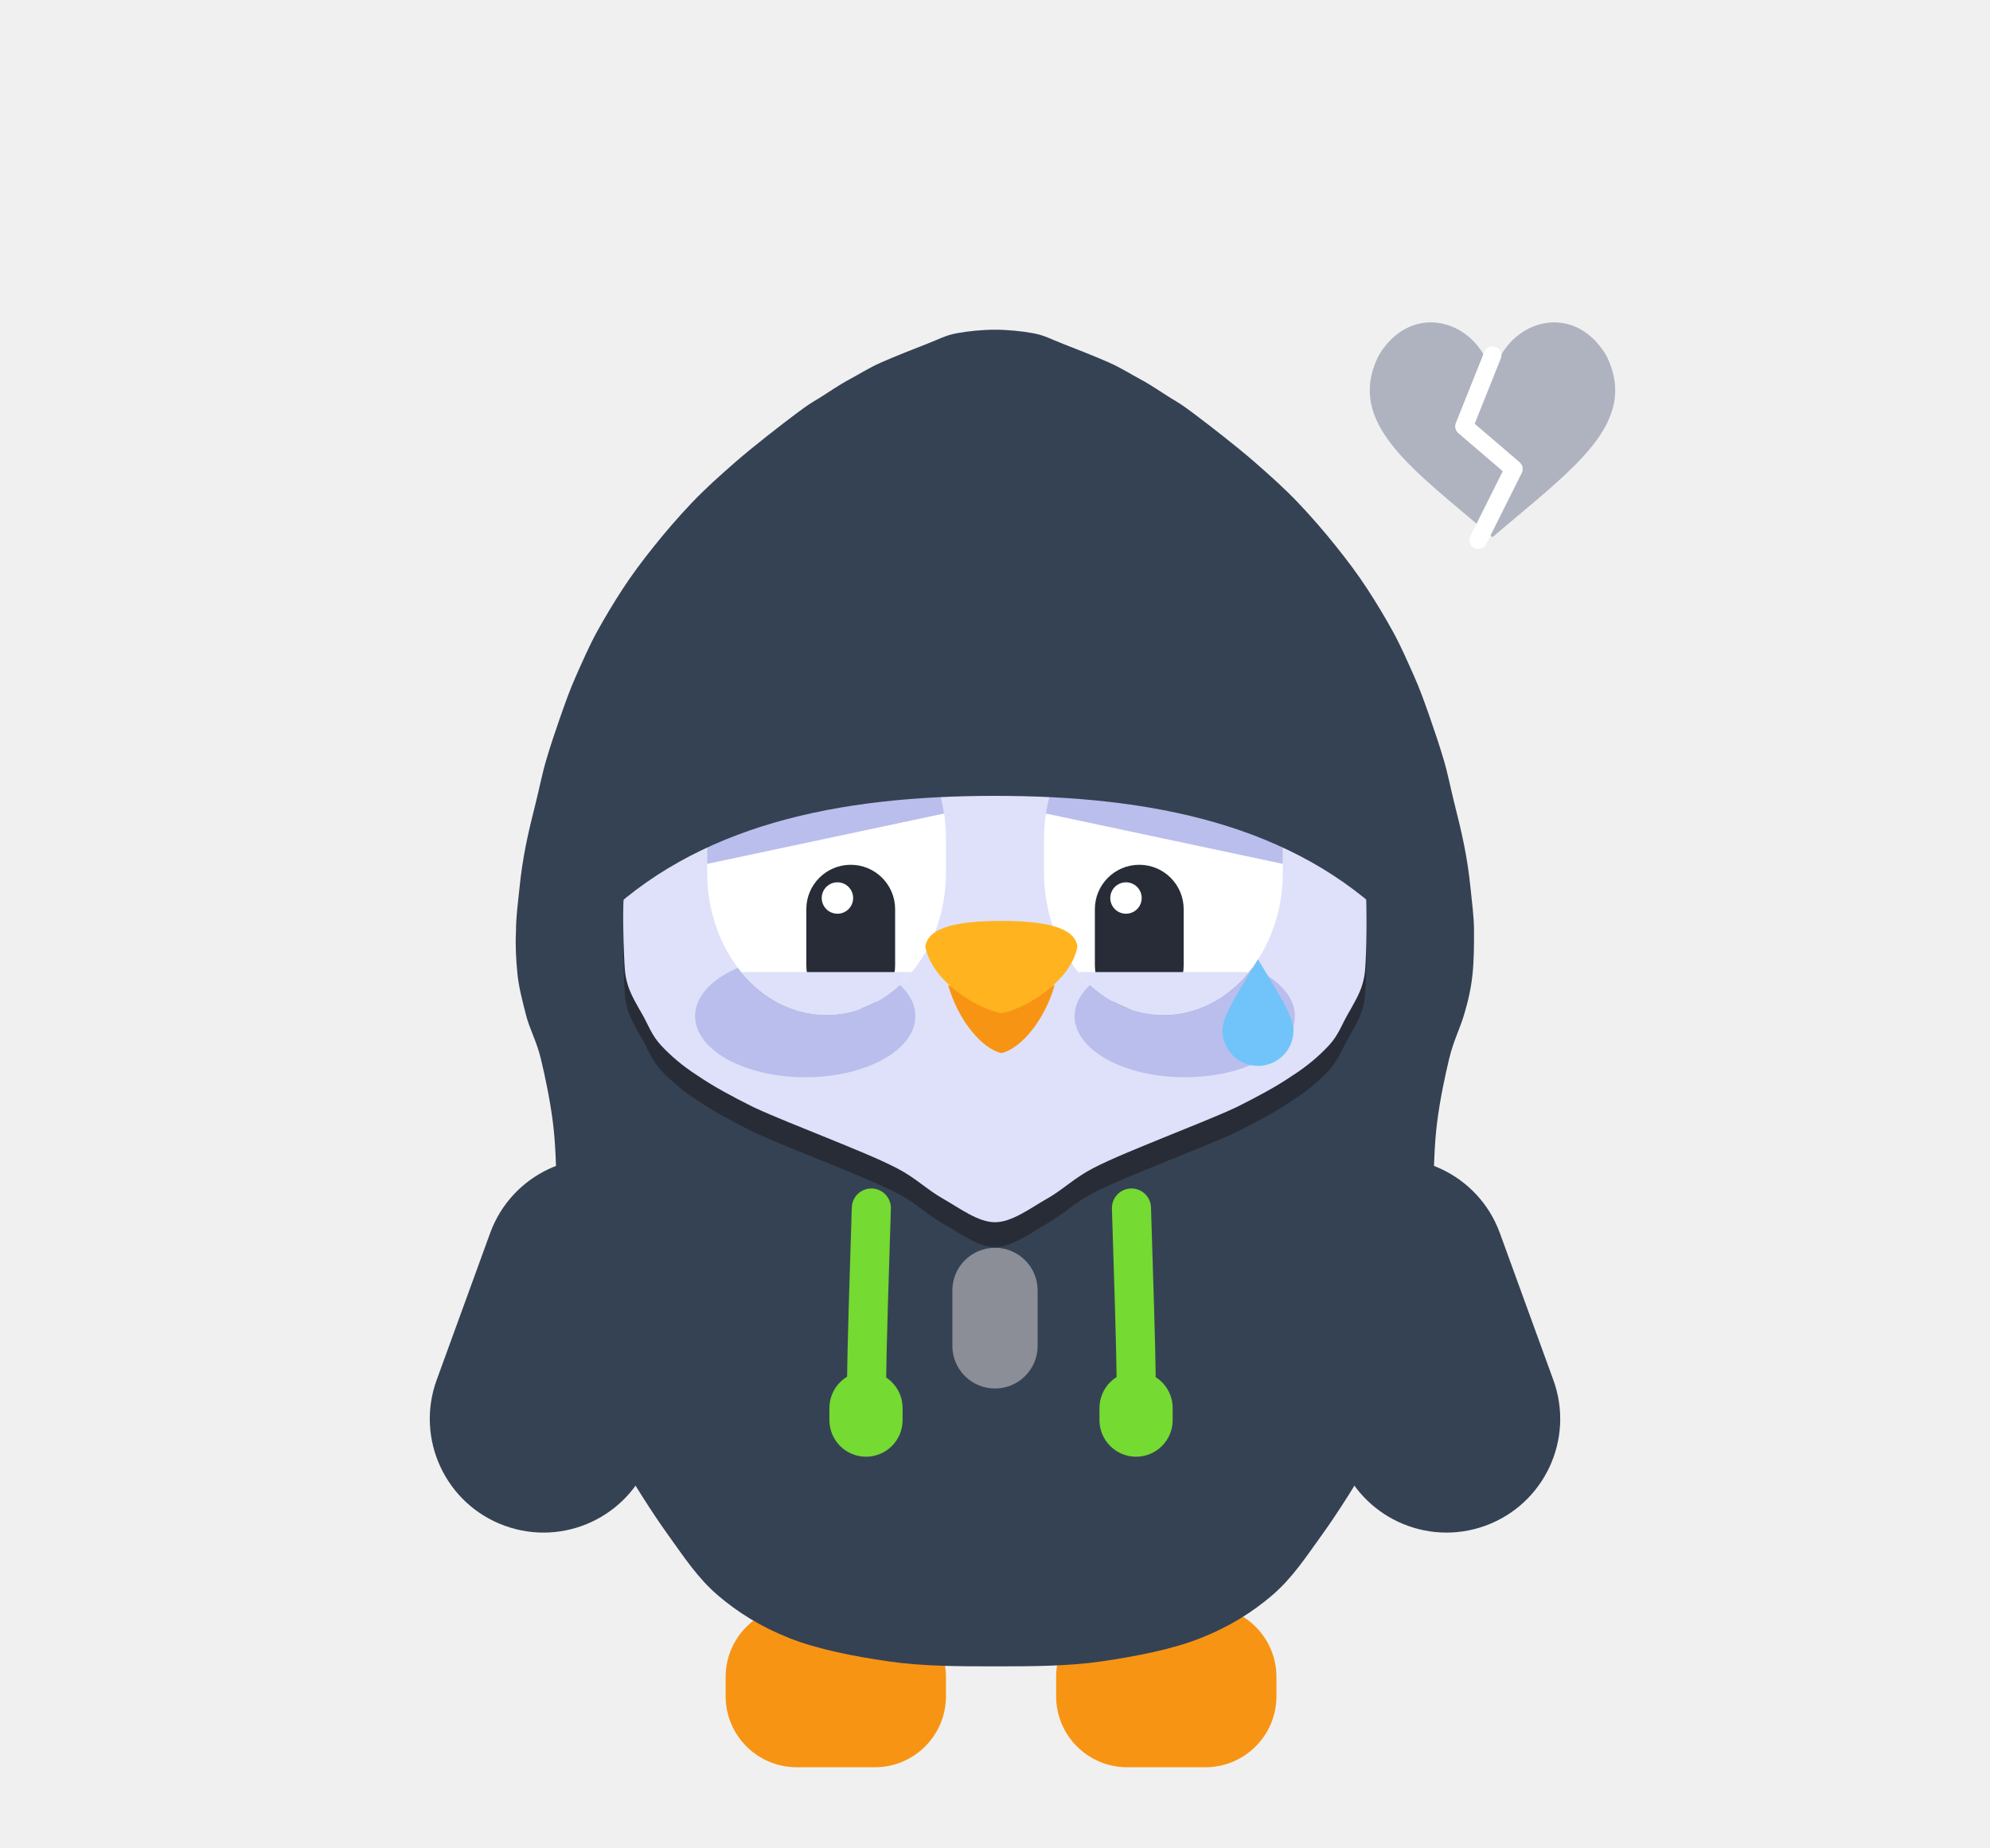
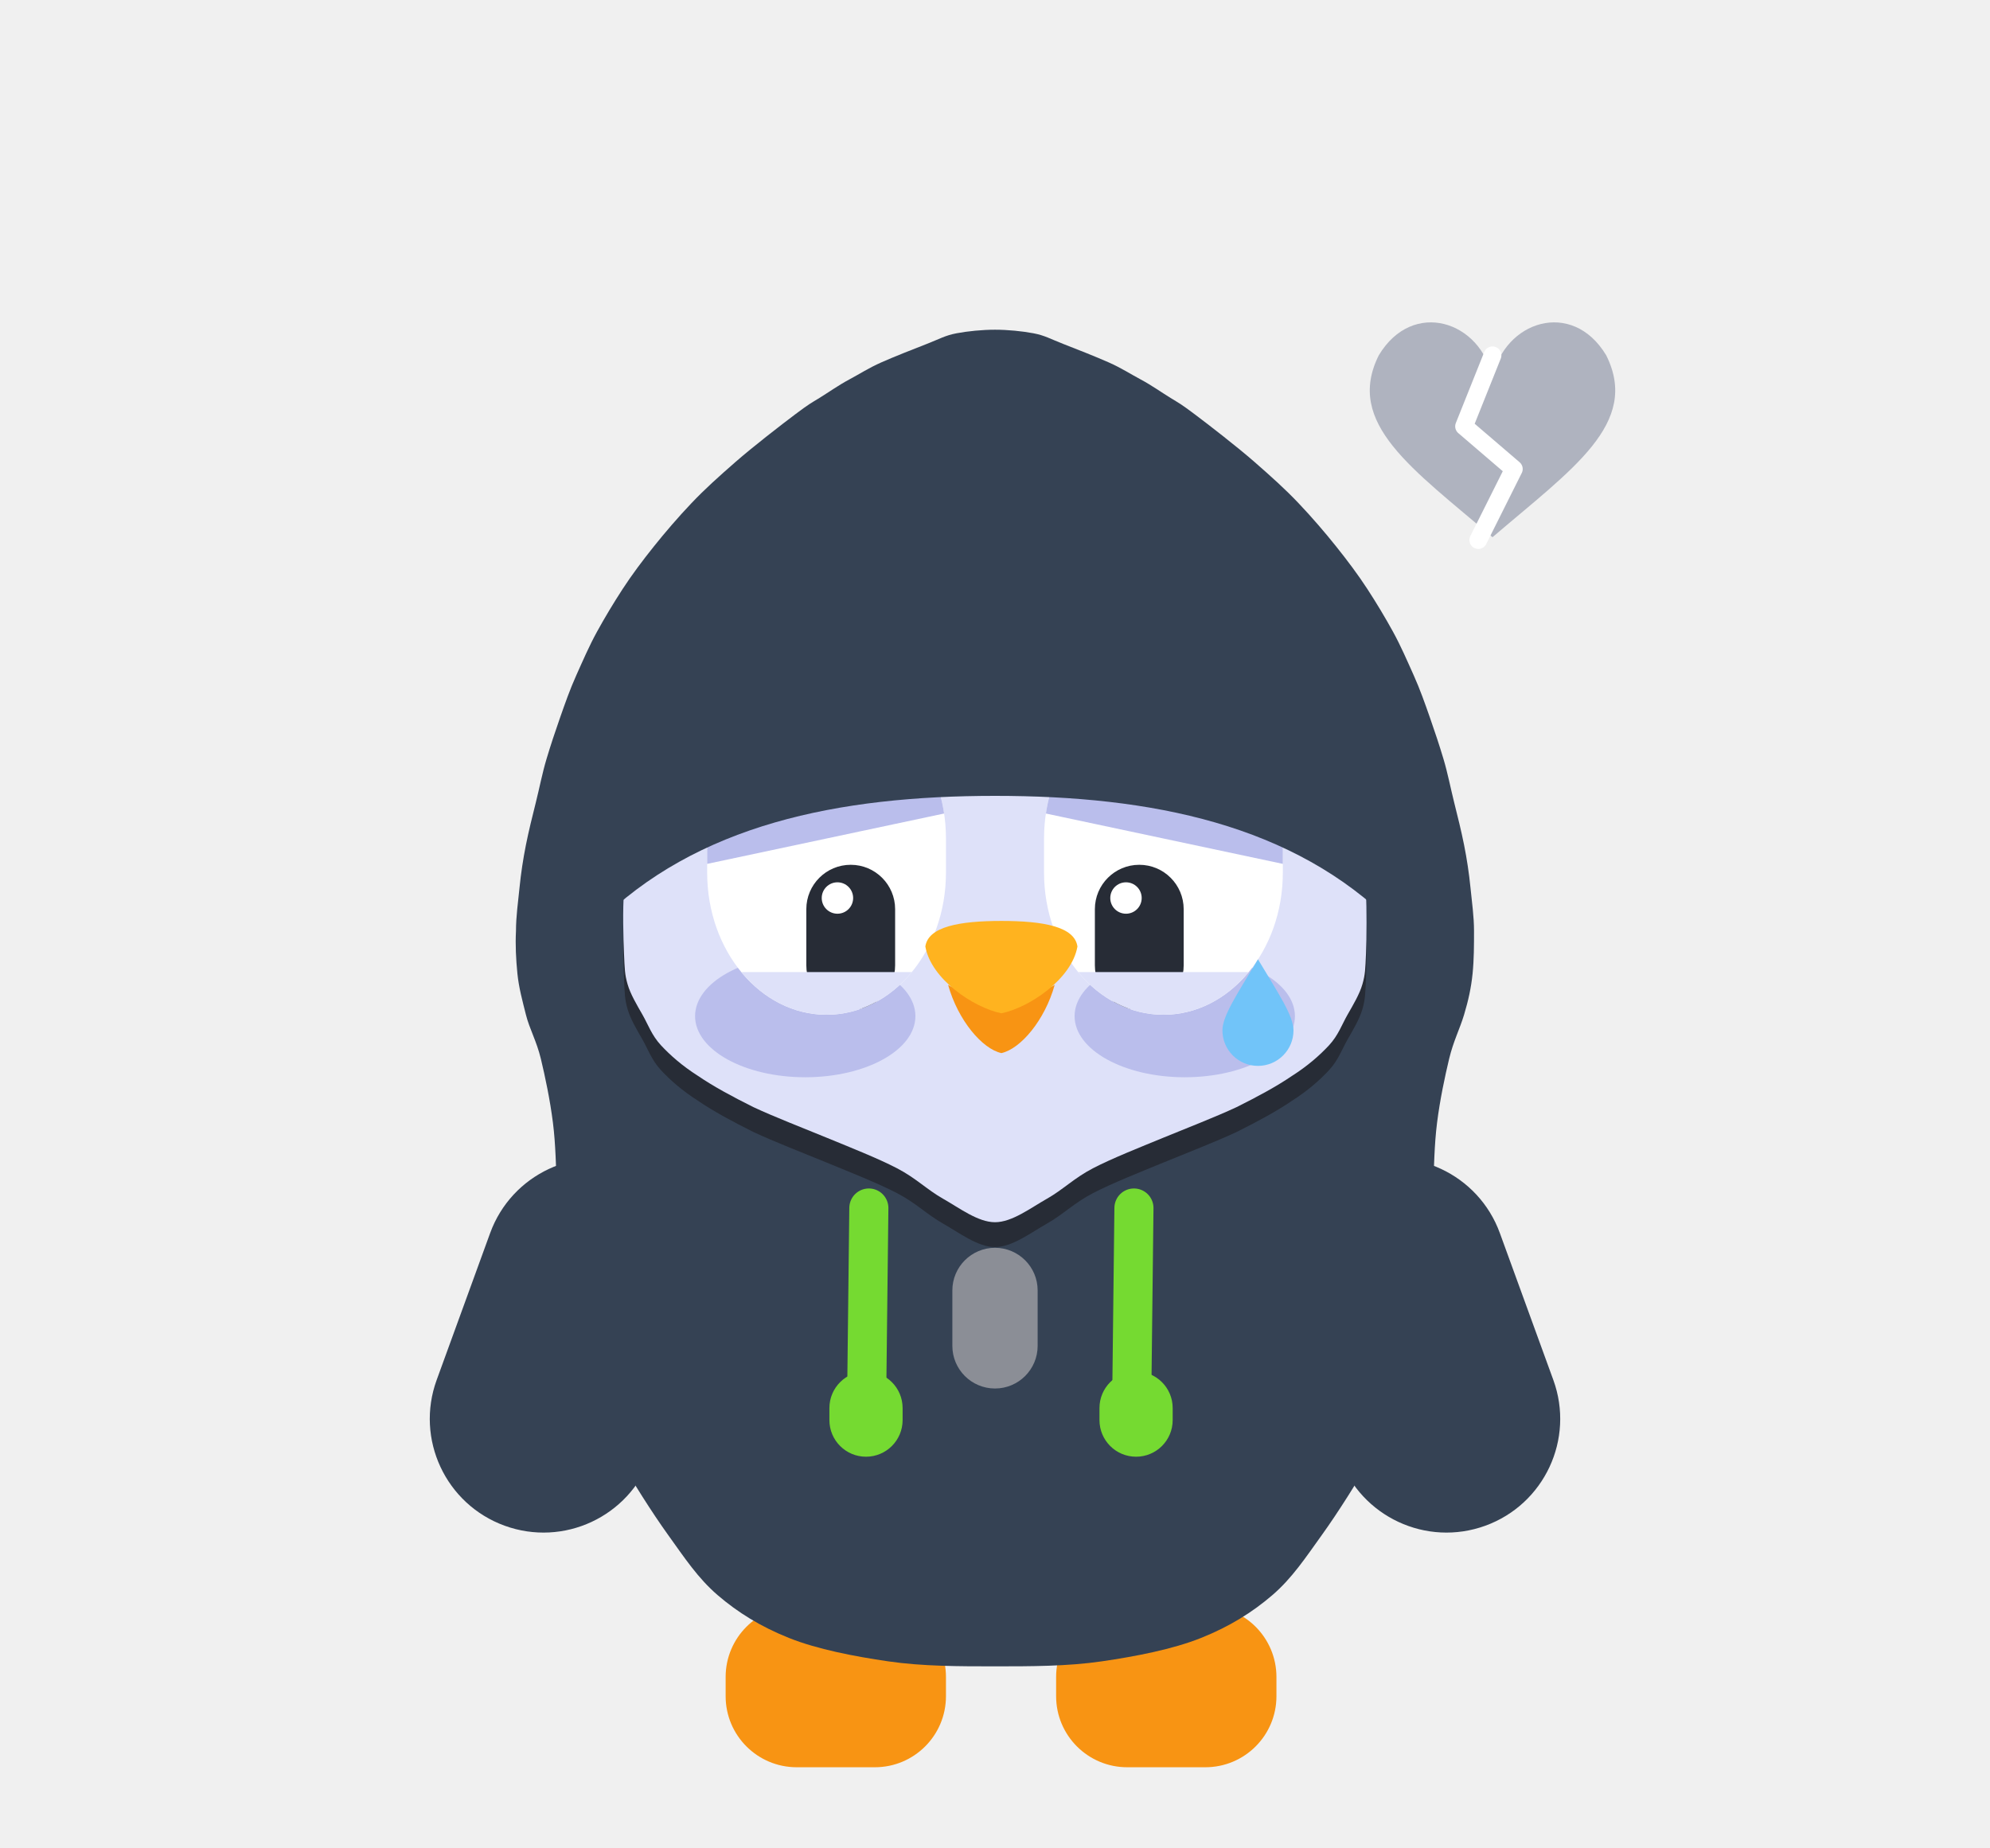
<svg xmlns="http://www.w3.org/2000/svg" viewBox="-40 -40 280 260" aria-hidden="true">
  <style>
  .byte-twinkle { transform-box: fill-box; transform-origin: center; animation: byte-twinkle 1.6s ease-in-out infinite }
  @keyframes byte-twinkle { 0%,100% { transform: scale(1) rotate(0) } 50% { transform: scale(.7) rotate(20deg) } }
  .byte-float { animation: byte-float 2.4s ease-in-out infinite }
  @keyframes byte-float { 0%,100% { transform: translateY(0) } 50% { transform: translateY(-4px) } }
  .byte-smoke { animation: byte-smoke 1.8s ease-out infinite }
  @keyframes byte-smoke { 0% { opacity: 0; transform: translateY(6px) } 25% { opacity: 1 } 100% { opacity: 0; transform: translateY(-10px) } }
  .byte-tear { animation: byte-tear 1.8s ease-in infinite }
  .byte-tear + .byte-tear { animation-delay: .6s }
  @keyframes byte-tear { 0% { opacity: 0; transform: translateY(0) } 15% { opacity: 1; transform: translateY(2px) }
    80% { opacity: 1; transform: translateY(14px) } 100% { opacity: 0; transform: translateY(18px) } }
+   .byte-pop { transform-box: fill-box; transform-origin: center; animation: byte-pop .32s cubic-bezier(.34,1.56,.64,1) both }
+   @keyframes byte-pop { from { opacity: 0; transform: scale(.4) } to { opacity: 1; transform: scale(1) } }
+   .byte-rise { animation: byte-rise .34s cubic-bezier(.34,1.56,.64,1) both }
+   @keyframes byte-rise { from { opacity: 0; transform: translateY(14px) } to { opacity: 1; transform: translateY(0) } }
+   .byte-string { transform-box: fill-box; transform-origin: 50% 0 }
+   .byte-sway .byte-string { animation: byte-sway 3.2s ease-in-out infinite }
+   .byte-sway .byte-string + .byte-string { animation-delay: -1.1s }
+   @keyframes byte-sway { 0%,100% { transform: rotate(2deg) } 50% { transform: rotate(-2deg) } }
+   .byte-swing .byte-string { animation: byte-swing .9s ease-out 2 }
+   .byte-swing .byte-string + .byte-string { animation-delay: .06s }
+   @keyframes byte-swing { 0% { transform: rotate(0) } 20% { transform: rotate(11deg) } 45% { transform: rotate(-8deg) }
+     70% { transform: rotate(4deg) } 100% { transform: rotate(0) } }
  @media (prefers-reduced-motion: reduce) {
-     .byte-twinkle, .byte-float, .byte-smoke, .byte-tear { animation: none }
+     .byte-twinkle, .byte-float, .byte-smoke, .byte-tear, .byte-string, .byte-pop, .byte-rise { animation: none !important }
    .byte-tear { transform: translateY(2px) }
  }
</style>
  <defs>
    <clipPath id="eyeL-R0">
      <rect x="59.5" y="58" width="33.6" height="44.8" rx="16.8" ry="20" />
    </clipPath>
    <clipPath id="eyeR-R0">
      <rect x="106.9" y="58" width="33.6" height="44.8" rx="16.8" ry="20" />
    </clipPath>
  </defs>
  <g>
    <g transform="translate(44 139)">
      <g transform="rotate(-70)">
        <rect x="-38" y="-16" width="54" height="32" rx="16" fill="#354254" />
      </g>
    </g>
  </g>
  <g transform="translate(200 0) scale(-1 1)">
    <g transform="translate(44 139)">
      <g transform="rotate(-70)">
        <rect x="-38" y="-16" width="54" height="32" rx="16" fill="#354254" />
      </g>
    </g>
  </g>
  <g fill="#F89413">
    <rect x="62.1" y="186" width="31" height="22.7" rx="10" />
    <rect x="108.6" y="186" width="31" height="22.7" rx="10" />
  </g>
  <path fill="#354254" d="M100.0 6.4 C101.8 6.4 103.8 6.6 105.4 6.9 C107.0 7.2 107.8 7.7 109.6 8.4 C111.4 9.1 114.2 10.2 116.0 11.0 C117.8 11.8 119.0 12.6 120.5 13.4 C122.0 14.2 123.4 15.2 124.7 16.0 C126.0 16.8 126.1 16.8 128.1 18.3 C130.1 19.8 134.1 22.9 136.5 25.0 C138.9 27.1 140.8 28.8 142.7 30.8 C144.6 32.8 146.4 34.9 148.0 36.9 C149.6 38.9 151.1 40.9 152.4 42.9 C153.7 44.9 154.9 46.9 156.0 48.9 C157.1 50.9 158.0 53.0 158.9 55.0 C159.8 57.0 160.5 59.0 161.2 61.0 C161.9 63.0 162.5 64.8 163.1 66.8 C163.7 68.8 164.1 70.9 164.6 72.9 C165.1 74.9 165.6 76.9 166.0 78.9 C166.4 80.9 166.7 82.9 166.9 84.9 C167.1 86.9 167.4 89.0 167.4 91.0 C167.4 93.0 167.4 95.0 167.2 97.0 C167.0 99.0 166.6 100.8 166.0 102.8 C165.4 104.8 164.5 106.5 163.9 109.0 C163.3 111.5 162.6 114.8 162.2 118.0 C161.8 121.2 161.8 124.0 161.6 128.0 C161.4 132.0 161.6 137.5 161.0 142.0 C160.4 146.5 159.3 151.2 158.0 155.0 C156.7 158.8 155.0 161.5 153.0 165.0 C151.0 168.5 148.3 172.8 146.0 176.0 C143.7 179.2 141.8 182.1 139.0 184.5 C136.2 186.9 133.0 188.9 129.0 190.5 C125.0 192.1 119.8 193.1 115.0 193.8 C110.2 194.5 105.0 194.5 100.0 194.5 C95.0 194.5 89.8 194.5 85.0 193.8 C80.2 193.1 75.0 192.1 71.0 190.5 C67.0 188.9 63.8 186.9 61.0 184.5 C58.2 182.1 56.3 179.2 54.0 176.0 C51.7 172.8 49.0 168.5 47.0 165.0 C45.0 161.5 43.3 158.8 42.0 155.0 C40.7 151.2 39.6 146.5 39.0 142.0 C38.4 137.5 38.6 132.0 38.4 128.0 C38.2 124.0 38.2 121.2 37.8 118.0 C37.4 114.8 36.7 111.5 36.1 109.0 C35.5 106.5 34.5 104.8 34.0 102.8 C33.5 100.8 33.0 99.0 32.8 97.0 C32.6 95.0 32.5 93.0 32.6 91.0 C32.6 89.0 32.9 86.9 33.1 84.9 C33.3 82.9 33.6 80.9 34.0 78.9 C34.4 76.9 34.9 74.9 35.4 72.9 C35.9 70.9 36.3 68.8 36.9 66.8 C37.5 64.8 38.1 63.0 38.8 61.0 C39.5 59.0 40.2 57.0 41.1 55.0 C42.0 53.0 42.9 50.9 44.0 48.9 C45.1 46.9 46.3 44.9 47.6 42.9 C48.9 40.9 50.4 38.9 52.0 36.9 C53.6 34.9 55.4 32.8 57.3 30.8 C59.2 28.8 61.1 27.1 63.5 25.0 C65.9 22.9 69.9 19.8 71.9 18.3 C73.9 16.8 74.0 16.8 75.3 16.0 C76.6 15.2 78.0 14.2 79.5 13.4 C81.0 12.6 82.2 11.8 84.0 11.0 C85.8 10.2 88.6 9.1 90.4 8.4 C92.2 7.7 93.0 7.2 94.6 6.9 C96.2 6.6 98.2 6.4 100.0 6.4 Z" />
  <path fill="#272C36" transform="translate(0 3.5)" d="M100.0 41.6 C103.7 41.6 107.0 41.6 111.2 42.5 C115.4 43.4 121.5 45.4 125.0 46.8 C128.5 48.2 130.2 49.7 132.3 51.1 C134.4 52.5 135.9 54.0 137.5 55.4 C139.1 56.8 140.7 58.3 141.8 59.7 C143.0 61.1 143.5 62.6 144.4 64.0 C145.3 65.4 146.3 66.8 147.0 68.3 C147.7 69.8 148.1 71.2 148.7 72.7 C149.3 74.2 150.0 75.6 150.4 77.0 C150.8 78.4 151.0 79.9 151.3 81.3 C151.6 82.7 152.0 83.4 152.2 85.6 C152.3 87.8 152.3 92.0 152.2 94.2 C152.1 96.4 152.1 97.1 151.7 98.5 C151.3 99.9 150.4 101.4 149.6 102.8 C148.8 104.2 148.3 105.7 147.0 107.1 C145.7 108.5 144.0 110.0 141.8 111.4 C139.6 112.9 137.0 114.3 134.0 115.8 C131.0 117.2 127.1 118.7 123.7 120.1 C120.3 121.5 116.5 123.0 113.8 124.4 C111.1 125.8 109.6 127.4 107.3 128.7 C105.0 130.0 102.4 132.0 100.0 132.0 C97.6 132.0 95.0 130.0 92.7 128.7 C90.4 127.4 88.9 125.8 86.2 124.4 C83.5 123.0 79.7 121.5 76.3 120.1 C72.9 118.7 69.0 117.2 66.0 115.8 C63.0 114.3 60.4 112.9 58.2 111.4 C56.0 110.0 54.3 108.5 53.0 107.1 C51.7 105.7 51.2 104.2 50.4 102.8 C49.6 101.4 48.7 99.9 48.3 98.5 C47.9 97.1 47.9 96.4 47.8 94.2 C47.7 92.0 47.6 87.8 47.8 85.6 C47.9 83.4 48.4 82.7 48.7 81.3 C49.0 79.9 49.2 78.4 49.6 77.0 C50.0 75.6 50.7 74.2 51.3 72.7 C51.9 71.2 52.3 69.8 53.0 68.3 C53.7 66.8 54.7 65.4 55.6 64.0 C56.5 62.6 57.1 61.1 58.2 59.7 C59.4 58.3 60.9 56.8 62.5 55.4 C64.1 54.0 65.6 52.5 67.7 51.1 C69.8 49.7 71.5 48.2 75.0 46.8 C78.5 45.4 84.6 43.4 88.8 42.5 C93.0 41.6 96.3 41.6 100.0 41.6 Z" />
  <path fill="#DEE1F9" d="M100.0 41.6 C103.7 41.6 107.0 41.6 111.2 42.5 C115.4 43.4 121.5 45.4 125.0 46.8 C128.5 48.2 130.2 49.7 132.3 51.1 C134.4 52.5 135.9 54.0 137.5 55.4 C139.1 56.8 140.7 58.3 141.8 59.7 C143.0 61.1 143.5 62.6 144.4 64.0 C145.3 65.4 146.3 66.8 147.0 68.3 C147.7 69.8 148.1 71.2 148.7 72.7 C149.3 74.2 150.0 75.6 150.4 77.0 C150.8 78.4 151.0 79.9 151.3 81.3 C151.6 82.7 152.0 83.4 152.2 85.6 C152.3 87.8 152.3 92.0 152.2 94.2 C152.1 96.4 152.1 97.1 151.7 98.5 C151.3 99.9 150.4 101.4 149.6 102.8 C148.8 104.2 148.3 105.7 147.0 107.1 C145.7 108.5 144.0 110.0 141.8 111.4 C139.6 112.9 137.0 114.3 134.0 115.8 C131.0 117.2 127.1 118.7 123.7 120.1 C120.3 121.5 116.5 123.0 113.8 124.4 C111.1 125.8 109.6 127.4 107.3 128.7 C105.0 130.0 102.4 132.0 100.0 132.0 C97.6 132.0 95.0 130.0 92.7 128.7 C90.4 127.4 88.9 125.8 86.2 124.4 C83.5 123.0 79.7 121.5 76.3 120.1 C72.9 118.7 69.0 117.2 66.0 115.8 C63.0 114.3 60.4 112.9 58.2 111.4 C56.0 110.0 54.3 108.5 53.0 107.1 C51.7 105.7 51.2 104.2 50.4 102.8 C49.6 101.4 48.7 99.9 48.3 98.5 C47.9 97.1 47.9 96.4 47.8 94.2 C47.7 92.0 47.6 87.8 47.8 85.6 C47.9 83.4 48.4 82.7 48.7 81.3 C49.0 79.9 49.2 78.4 49.6 77.0 C50.0 75.6 50.7 74.2 51.3 72.7 C51.9 71.2 52.3 69.8 53.0 68.3 C53.7 66.8 54.7 65.4 55.6 64.0 C56.5 62.6 57.1 61.1 58.2 59.7 C59.4 58.3 60.9 56.8 62.5 55.4 C64.1 54.0 65.6 52.5 67.7 51.1 C69.8 49.7 71.5 48.2 75.0 46.8 C78.5 45.4 84.6 43.4 88.8 42.5 C93.0 41.6 96.3 41.6 100.0 41.6 Z" />
  <g fill="#BABEEC">
    <ellipse cx="73.3" cy="103" rx="15.5" ry="8.6" />
    <ellipse cx="126.7" cy="103" rx="15.5" ry="8.6" />
  </g>
  <g>
    <rect x="59.5" y="58" width="33.6" height="44.8" rx="16.8" ry="20" fill="#FFFFFF" />
    <g clip-path="url(#eyeL-R0)">
      <g transform="translate(3.4 11.5) translate(76.3 80.4) scale(0.85) translate(-76.3 -80.4)">
        <rect x="68.95" y="68.4" width="14.7" height="24" rx="7.35" fill="#272C36" />
        <circle cx="74.1" cy="73.9" r="2.6" fill="#FFFFFF" />
      </g>
      <rect x="41.3" y="96.8" width="70" height="70" fill="#DEE1F9" />
      <rect x="41.3" y="8" width="70" height="70" fill="#BABEEC" transform="rotate(-12 76.3 78)" />
    </g>
  </g>
  <g>
    <rect x="106.9" y="58" width="33.6" height="44.8" rx="16.8" ry="20" fill="#FFFFFF" />
    <g clip-path="url(#eyeR-R0)">
      <g transform="translate(-3.4 11.5) translate(123.7 80.4) scale(0.85) translate(-123.7 -80.4)">
        <rect x="116.35" y="68.4" width="14.7" height="24" rx="7.35" fill="#272C36" />
        <circle cx="121.5" cy="73.9" r="2.6" fill="#FFFFFF" />
      </g>
      <rect x="88.7" y="96.8" width="70" height="70" fill="#DEE1F9" />
      <rect x="88.7" y="8" width="70" height="70" fill="#BABEEC" transform="rotate(12 123.7 78)" />
    </g>
  </g>
  <path fill="#354254" d="M44 90 C44 56 68 34 100 34 C132 34 156 56 156 90 C142 76 122 72 100 72 C78 72 58 76 44 90 Z" />
  <g>
    <path class="byte-tear" fill="#71C4F9" d="M137 95 C140 100 142 103 142 105 A5 5 0 0 1 132 105 C132 103 134 100 137 95 Z" />
  </g>
-   <g transform="translate(0 99.8) scale(1 1) translate(0 -99.8)" opacity="0">
-     <path d="M93.5 99.8 L108.2 99.8 L104.8 105.8 C103.2 107.2 98.6 107.2 97 105.8 Z" fill="#272C36" />
-     <ellipse cx="100.9" cy="104.8" rx="4.4" ry="2" fill="#FA779B" />
+   <g transform="translate(0 98.8) scale(1 1) translate(0 -98.8)" opacity="0">
+     <path d="M92.5 98.8 C95 98.5 106.8 98.5 109.3 98.8 C108.6 103.6 105 107.6 100.9 107.9 C96.8 107.6 93.2 103.6 92.5 98.8 Z" fill="#272C36" />
+     <ellipse cx="100.9" cy="105.4" rx="5" ry="2.4" fill="#FA779B" />
  </g>
  <path d="M93.4 98.6 C96.6 100.6 105.2 100.6 108.4 98.6 C107 103.6 103.6 107.6 100.9 108.2 C98.2 107.6 94.8 103.6 93.4 98.6 Z" fill="#F89413" transform="translate(0 0)" />
  <path d="M90.2 93.2 C90.6 90.4 95 89.6 100.9 89.6 C106.8 89.6 111.2 90.4 111.6 93.2 C110.8 97.8 104.8 101.8 100.9 102.6 C97 101.8 91 97.8 90.2 93.2 Z" fill="#FFB31F" />
-   <g stroke="#75DA31" stroke-width="5.5" stroke-linecap="round" fill="none">
-     <path d="M82.6 130 C82.3 140 82 148 81.9 156" />
-     <path d="M119.2 130 C119.5 140 119.8 148 119.9 156" />
-   </g>
-   <g fill="#75DA31">
-     <rect x="76.7" y="153" width="10.3" height="12" rx="5.15" />
-     <rect x="114.7" y="153" width="10.3" height="12" rx="5.15" />
+   <g>
+     <g class="byte-string">
+       <path d="M82.25 130 L81.95 156" stroke="#75DA31" stroke-width="5.5" stroke-linecap="round" fill="none" />
+       <rect x="76.7" y="153" width="10.3" height="12" rx="5.15" fill="#75DA31" />
+     </g>
+     <g class="byte-string">
+       <path d="M119.55 130 L119.25 156" stroke="#75DA31" stroke-width="5.5" stroke-linecap="round" fill="none" />
+       <rect x="114.7" y="153" width="10.3" height="12" rx="5.15" fill="#75DA31" />
+     </g>
  </g>
  <rect x="94" y="135.6" width="12" height="19.8" rx="6" fill="#8B8E96" />
-   <g class="byte-float">
-     <path d="M0 6 C-7 0 -13 -4 -10 -10 C-7 -15 -1 -13 0 -8 C1 -13 7 -15 10 -10 C13 -4 7 0 0 6 Z" transform="translate(170 26) scale(1.6)" fill="#AFB3BF" />
-     <path d="M170 10 L166 20 L173 26 L168 36" stroke="#FFFFFF" stroke-width="2.5" stroke-linecap="round" stroke-linejoin="round" fill="none" />
+   <g>
+     <g class="byte-float">
+       <path d="M0 6 C-7 0 -13 -4 -10 -10 C-7 -15 -1 -13 0 -8 C1 -13 7 -15 10 -10 C13 -4 7 0 0 6 Z" transform="translate(170 26) scale(1.6)" fill="#AFB3BF" />
+       <path d="M170 10 L166 20 L173 26 L168 36" stroke="#FFFFFF" stroke-width="2.5" stroke-linecap="round" stroke-linejoin="round" fill="none" />
+     </g>
  </g>
</svg>
